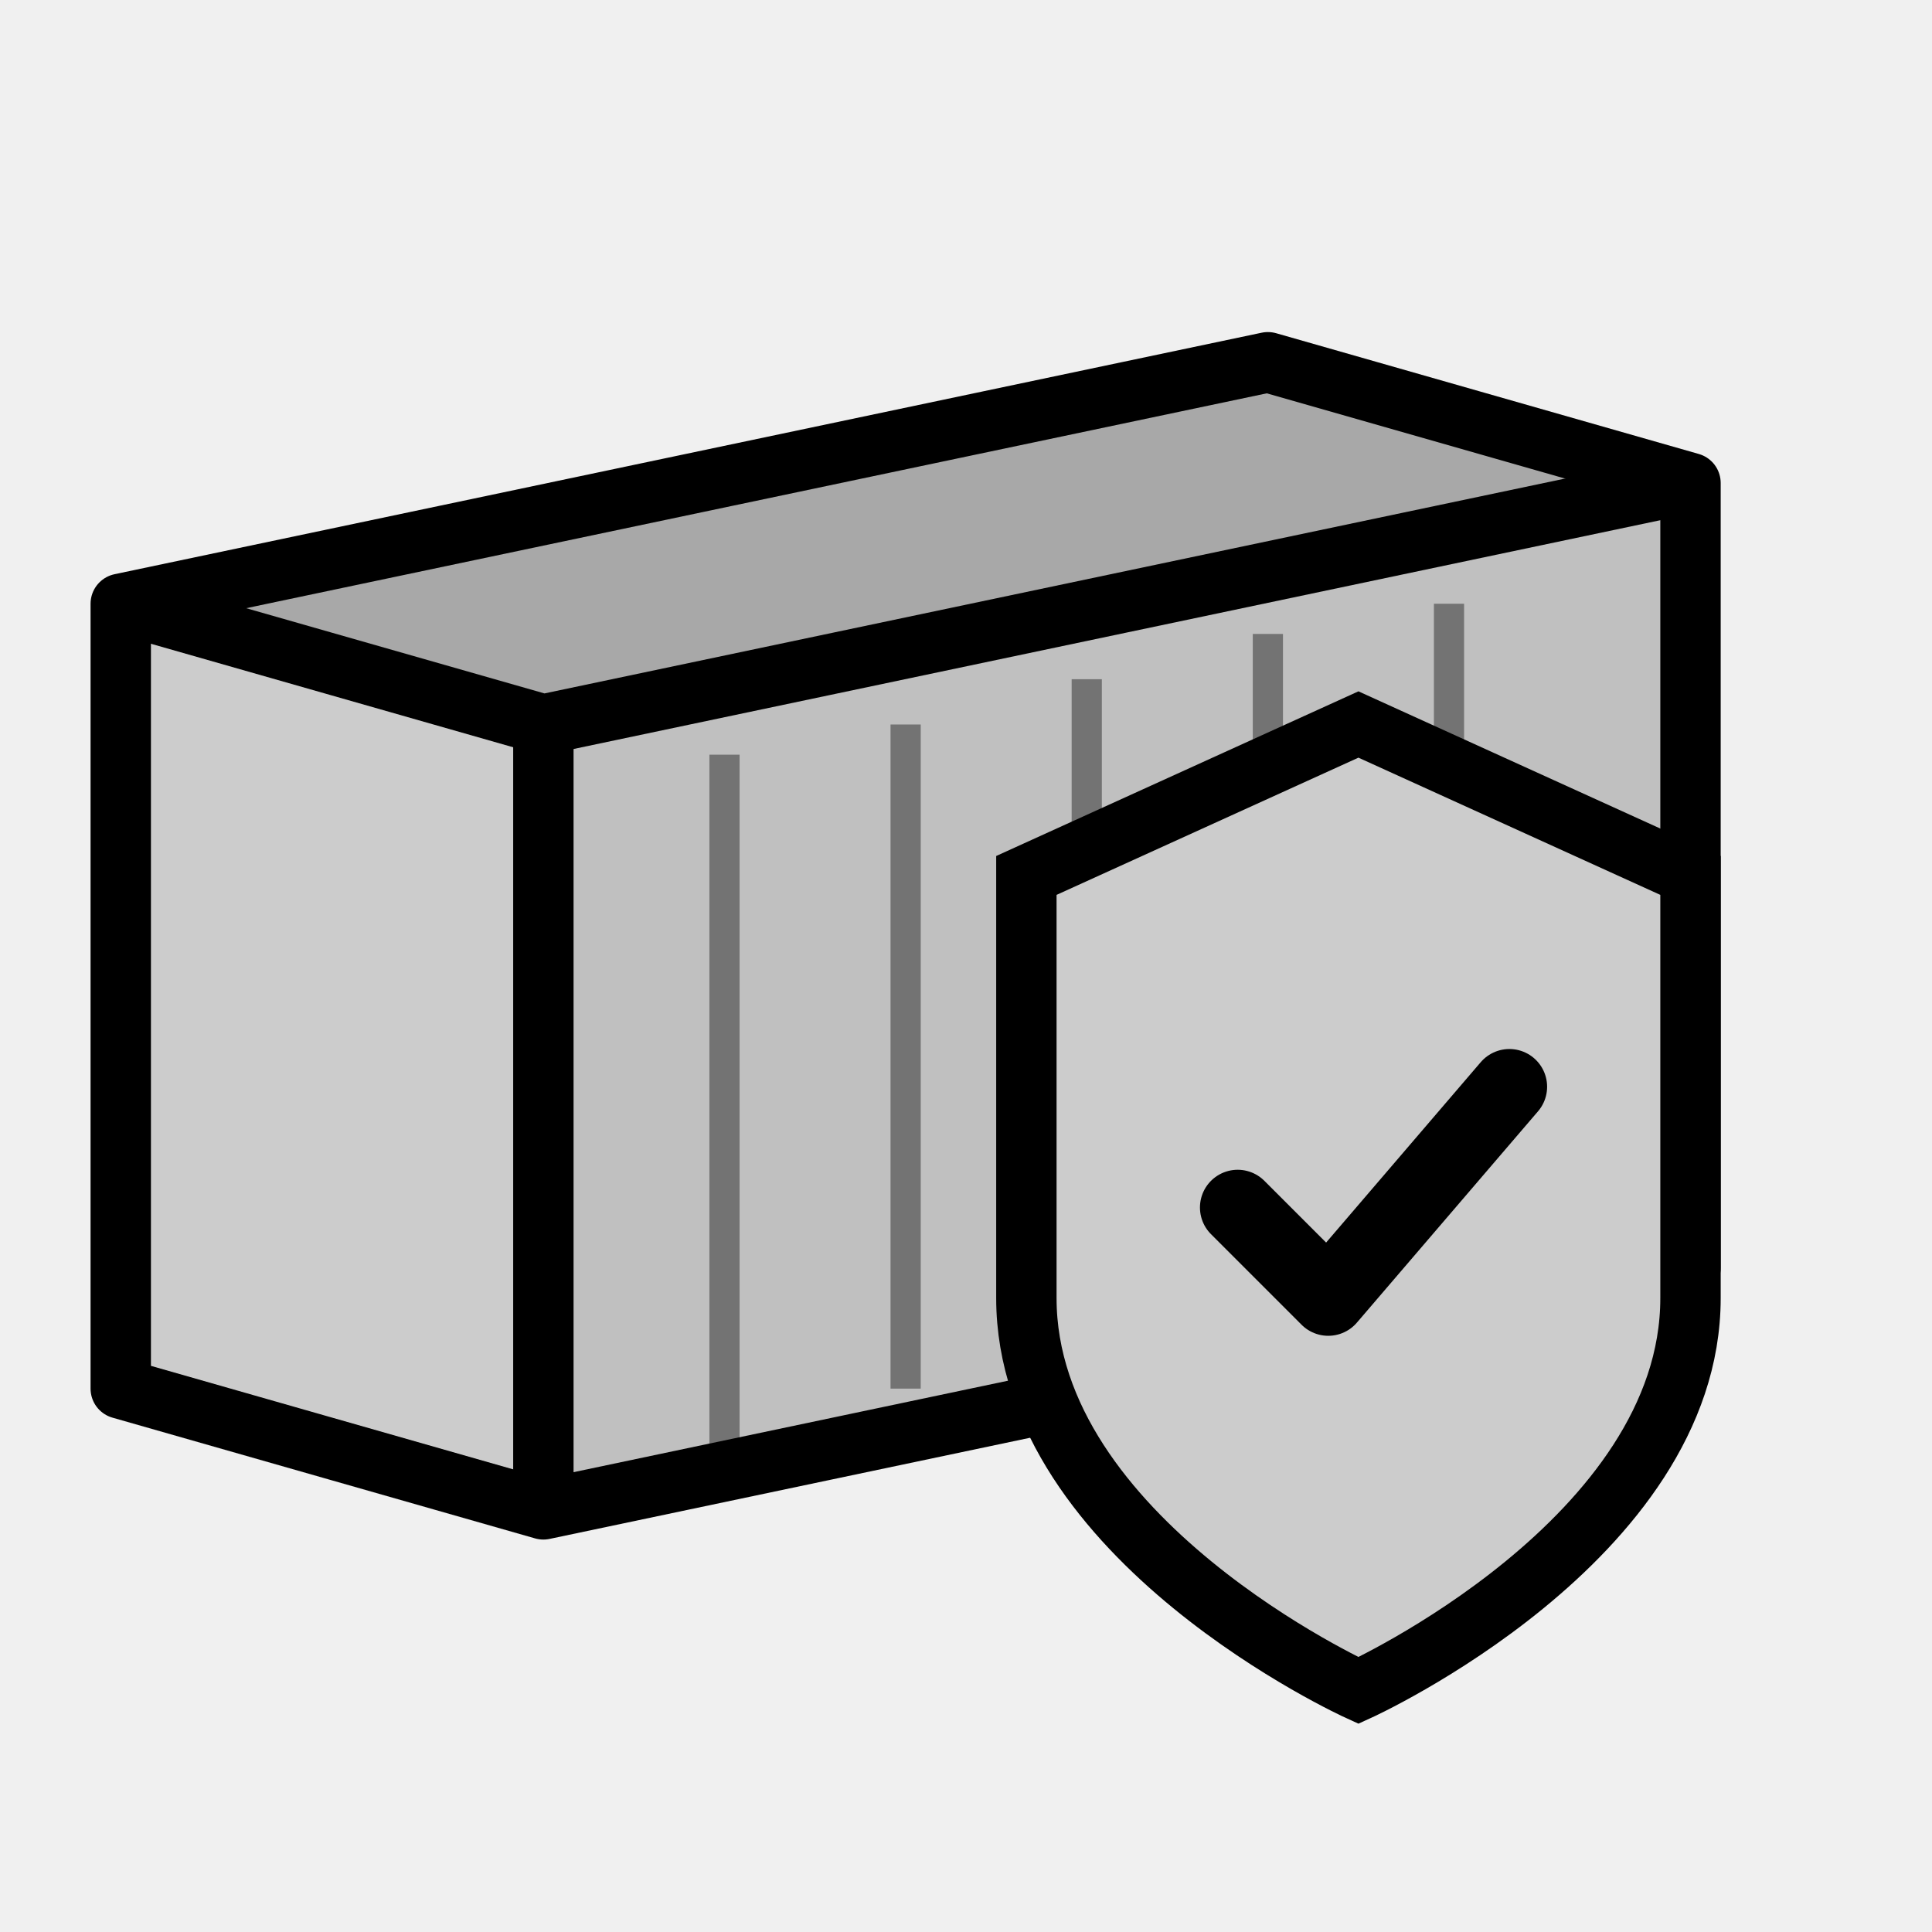
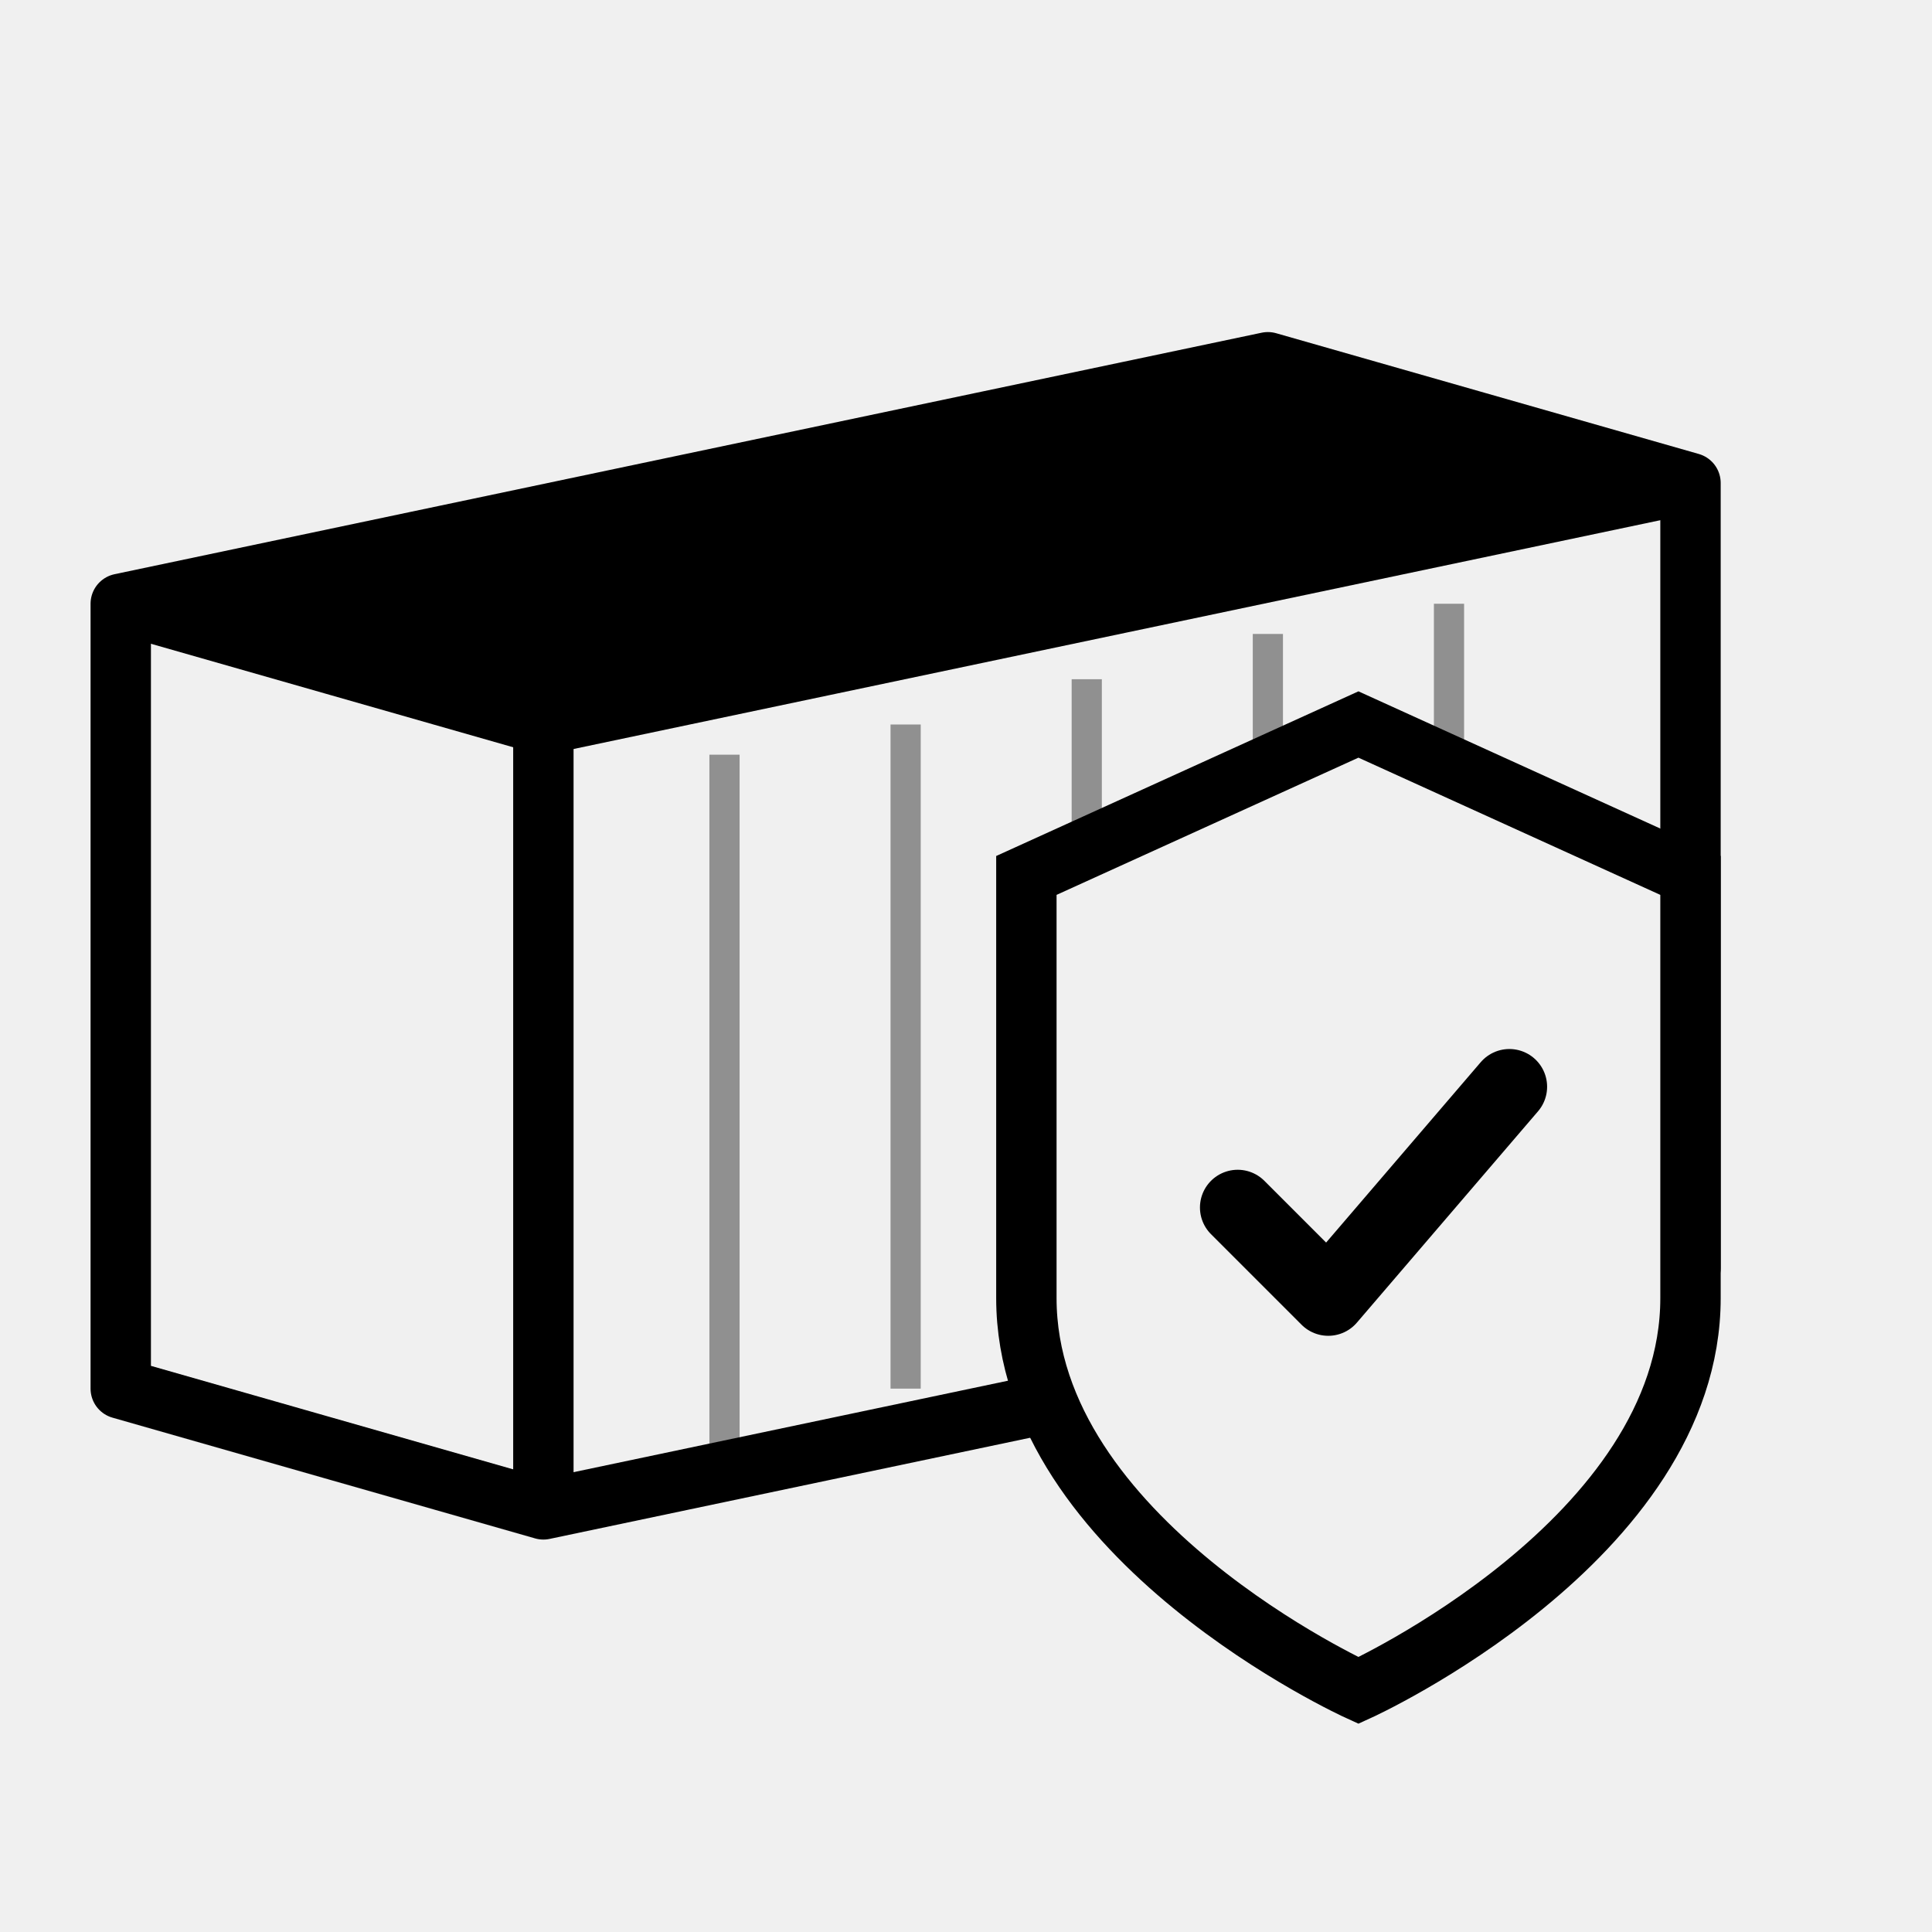
<svg xmlns="http://www.w3.org/2000/svg" width="64" height="64" viewBox="0 0 64 64" fill="none">
  <defs>
    <mask id="ctr-mask">
-       <rect width="64" height="64" fill="white" />
+       <rect width="64" height="64" style="fill:white" />
      <path d="M56 29L56 43C56 51 45 56 45 56C45 56 34 51 34 43L34 29L45 24L56 29Z" fill="black" />
    </mask>
  </defs>
  <g mask="url(#ctr-mask)">
-     <path d="M4 20L4 46L18 50L18 24L4 20Z" fill="black" fill-opacity="0.15" />
-     <path d="M4 20L18 24L56 16L42 12L4 20Z" fill="black" fill-opacity="0.3" />
-     <path d="M18 24L56 16L56 42L18 50L18 24Z" fill="black" fill-opacity="0.2" />
-     <path d="M4 20L42 12L56 16L56 42L18 50L4 46L4 20Z" stroke="black" stroke-width="2" stroke-linejoin="round" />
-     <path d="M4 20L18 24L56 16" stroke="black" stroke-width="2" stroke-linejoin="round" />
+     <path d="M4 20L18 24L56 16L42 12L4 20Z" fill="black" />
+     <path d="M4 20L42 12L56 16L56 42L18 50L4 46L4 20Z" fill="none" stroke="black" stroke-width="2" stroke-linejoin="round" />
+     <path d="M4 20L18 24L56 16" fill="none" stroke="black" stroke-width="2" stroke-linejoin="round" />
    <path d="M18 24L18 50" stroke="black" stroke-width="2" />
    <path d="M24 25L24 48" stroke="black" stroke-width="1" opacity="0.4" />
    <path d="M30 24L30 46" stroke="black" stroke-width="1" opacity="0.4" />
    <path d="M36 22.5L36 44.5" stroke="black" stroke-width="1" opacity="0.4" />
    <path d="M42 21L42 43" stroke="black" stroke-width="1" opacity="0.4" />
    <path d="M48 20L48 41" stroke="black" stroke-width="1" opacity="0.4" />
  </g>
-   <path d="M56 29L56 43C56 51 45 56 45 56C45 56 34 51 34 43L34 29L45 24L56 29Z" fill="black" fill-opacity="0.15" stroke="black" stroke-width="2" />
+   <path d="M56 29L56 43C56 51 45 56 45 56C45 56 34 51 34 43L34 29L45 24L56 29Z" fill="none" stroke="black" stroke-width="2" />
  <path d="M41 40L44 43L50 36" stroke="black" stroke-width="2.5" stroke-linecap="round" stroke-linejoin="round" />
</svg>
